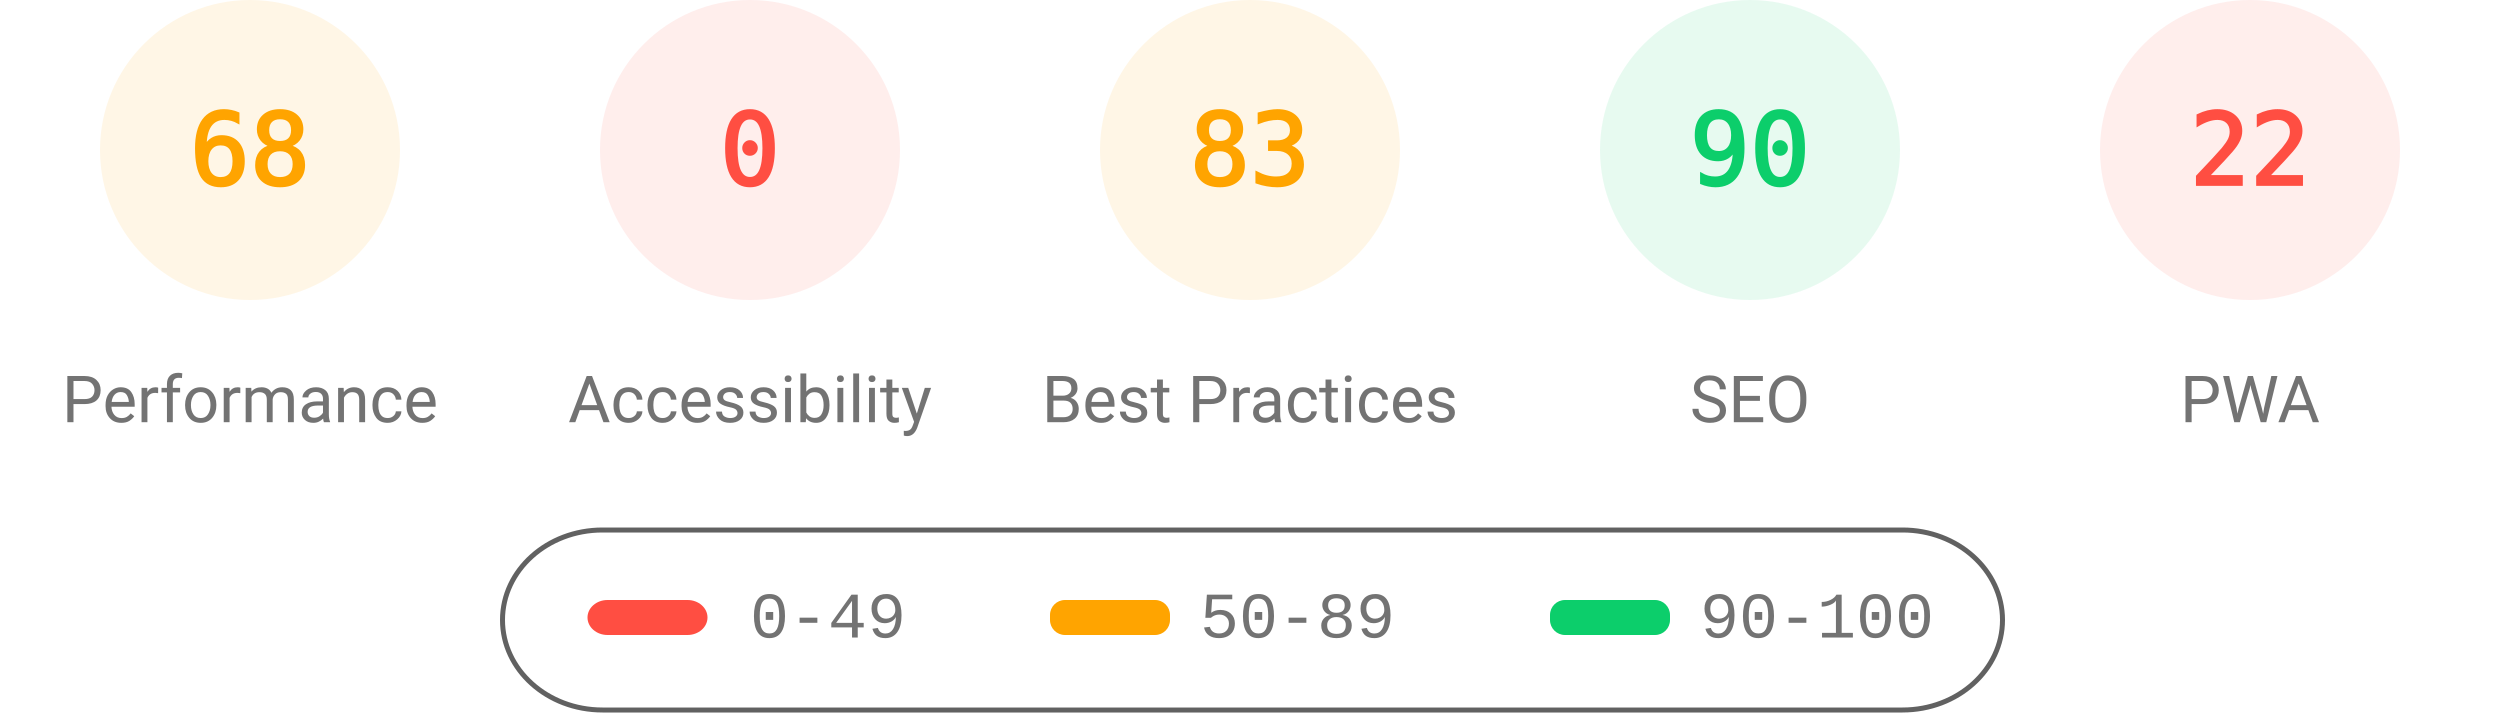
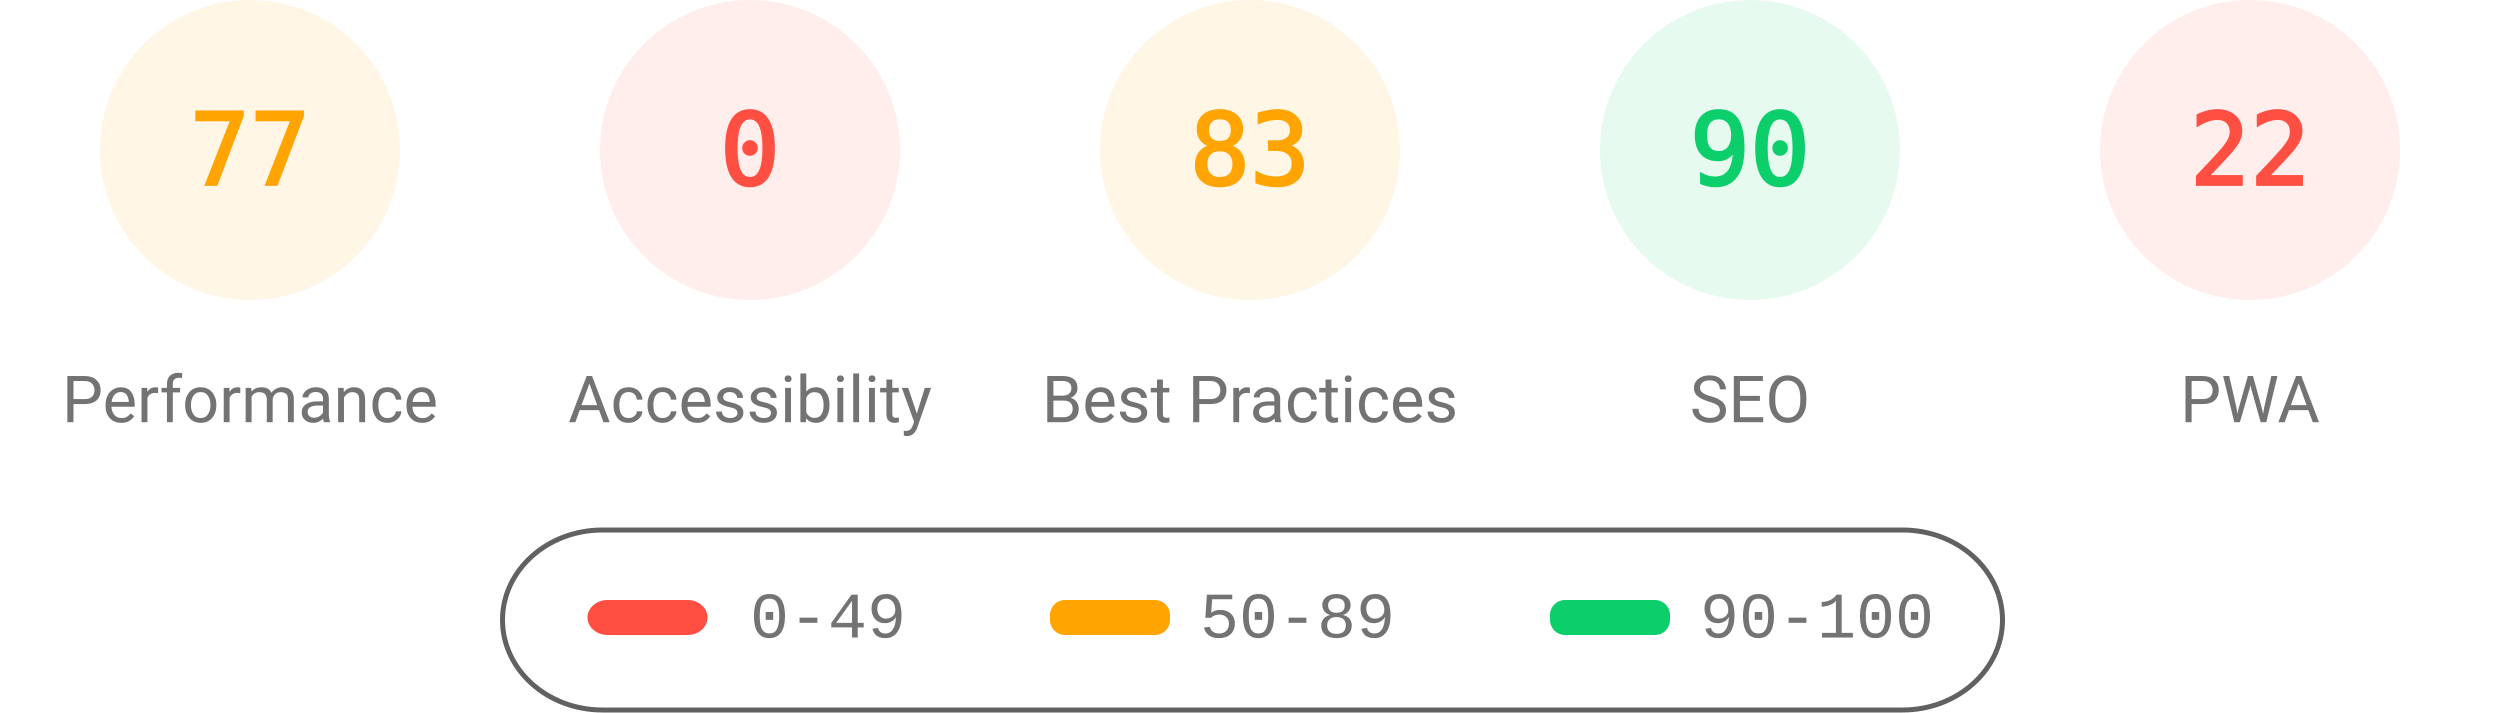
<svg xmlns="http://www.w3.org/2000/svg" fill="none" width="1000" height="285">
  <style>.gauge-base{opacity:.1}.gauge-arc{fill:none;animation-delay:250ms;stroke-linecap:round;transform:rotate(-90deg);transform-origin:100px 60px;animation:load-gauge 1s ease forwards}.guage-text{font-size:40px;font-family:monospace;text-align:center}.guage-red{color:#ff4e42;fill:#ff4e42;stroke:#ff4e42}.guage-orange{color:#ffa400;fill:#ffa400;stroke:#ffa400}.guage-green{color:#0cce6b;fill:#0cce6b;stroke:#0cce6b}.guage-undefined{color:#5c5c5c;fill:#5c5c5c;stroke:#5c5c5c}.guage-title{color:#737373;fill:#737373;stroke:none;font-size:26px;line-height:26px;font-family:Roboto,Halvetica,Arial,sans-serif}@keyframes load-gauge{from{stroke-dasharray:0 352.858}}</style>
  <svg class="guage-div guage-perf guage-orange" viewBox="0 0 200 200" width="200" height="200">
    <circle class="gauge-base" r="56" cx="100" cy="60" stroke-width="8" />
-     <circle class="gauge-arc guage-arc-1" r="56" cx="100" cy="60" stroke-width="8" style="stroke-dasharray:239.263,351.858" />
-     <text class="guage-text" x="100" y="60" alignment-baseline="central" dominant-baseline="central" text-anchor="middle">68</text>
+     <circle class="gauge-arc guage-arc-1" r="56" cx="100" cy="60" stroke-width="8" style="stroke-dasharray:270.931,351.858" />
+     <text class="guage-text" x="100" y="60" alignment-baseline="central" dominant-baseline="central" text-anchor="middle">77</text>
    <text class="guage-title" x="100" y="160" alignment-baseline="central" dominant-baseline="central" text-anchor="middle">Performance</text>
  </svg>
  <svg class="guage-div guage-acc guage-red" viewBox="0 0 200 200" width="200" height="200" x="200">
    <circle class="gauge-base" r="56" cx="100" cy="60" stroke-width="8" />
    <circle class="gauge-arc guage-arc-2" r="56" cx="100" cy="60" stroke-width="8" style="stroke-dasharray:0,351.858" />
    <text class="guage-text" x="100" y="60" alignment-baseline="central" dominant-baseline="central" text-anchor="middle">0</text>
    <text class="guage-title" x="100" y="160" alignment-baseline="central" dominant-baseline="central" text-anchor="middle">Accessibility</text>
  </svg>
  <svg class="guage-div guage-best guage-orange" viewBox="0 0 200 200" width="200" height="200" x="400">
    <circle class="gauge-base" r="56" cx="100" cy="60" stroke-width="8" />
    <circle class="gauge-arc guage-arc-3" r="56" cx="100" cy="60" stroke-width="8" style="stroke-dasharray:292.042,351.858" />
    <text class="guage-text" x="100" y="60" alignment-baseline="central" dominant-baseline="central" text-anchor="middle">83</text>
    <text class="guage-title" x="100" y="160" alignment-baseline="central" dominant-baseline="central" text-anchor="middle">Best Practices</text>
  </svg>
  <svg class="guage-div guage-seo guage-green" viewBox="0 0 200 200" width="200" height="200" x="600">
    <circle class="gauge-base" r="56" cx="100" cy="60" stroke-width="8" />
    <circle class="gauge-arc guage-arc-4" r="56" cx="100" cy="60" stroke-width="8" style="stroke-dasharray:316.672,351.858" />
    <text class="guage-text" x="100" y="60" alignment-baseline="central" dominant-baseline="central" text-anchor="middle">90</text>
    <text class="guage-title" x="100" y="160" alignment-baseline="central" dominant-baseline="central" text-anchor="middle">SEO</text>
  </svg>
  <svg class="guage-div guage-pwa guage-red" viewBox="0 0 200 200" width="200" height="200" x="800">
    <circle class="gauge-base" r="56" cx="100" cy="60" stroke-width="8" />
    <circle class="gauge-arc guage-arc-4" r="56" cx="100" cy="60" stroke-width="8" style="stroke-dasharray:77.409,351.858" />
    <text class="guage-text" x="100" y="60" alignment-baseline="central" dominant-baseline="central" text-anchor="middle">22</text>
    <text class="guage-title" x="100" y="160" alignment-baseline="central" dominant-baseline="central" text-anchor="middle">PWA</text>
  </svg>
  <svg width="604" height="76" x="200" y="210">
    <path fill="none" id="canvas_background" d="M-1-1h604v80H-1z" />
    <rect fill-opacity="0" stroke="#616161" stroke-width="2" rx="40" id="svg_2" height="72" width="600" y="2" x="1" fill="#000" />
    <rect stroke="#000" rx="8" id="svg_3" height="14" width="48" y="30" x="35" stroke-opacity="null" stroke-width="0" fill="#ff4e42" />
    <rect stroke="#000" rx="6" id="svg_4" height="14" width="48" y="30" x="220" stroke-opacity="null" stroke-width="0" fill="#ffa400" />
    <rect stroke="#000" rx="6" id="svg_5" height="14" width="48" y="30" x="420" stroke-opacity="null" stroke-width="0" fill="#0cce6b" />
    <text xml:space="preserve" text-anchor="start" font-family="'Courier New', Courier, monospace" font-size="26" id="svg_6" y="45" x="100" stroke-opacity="null" stroke-width="0" stroke="#000" fill="#737373">0-49</text>
    <text xml:space="preserve" text-anchor="start" font-family="'Courier New', Courier, monospace" font-size="26" id="svg_7" y="45" x="280" stroke-opacity="null" stroke-width="0" stroke="#000" fill="#737373">50-89</text>
    <text xml:space="preserve" text-anchor="start" font-family="'Courier New', Courier, monospace" font-size="26" id="svg_8" y="45" x="480" stroke-opacity="null" stroke-width="0" stroke="#000" fill="#737373">90-100</text>
  </svg>
</svg>
